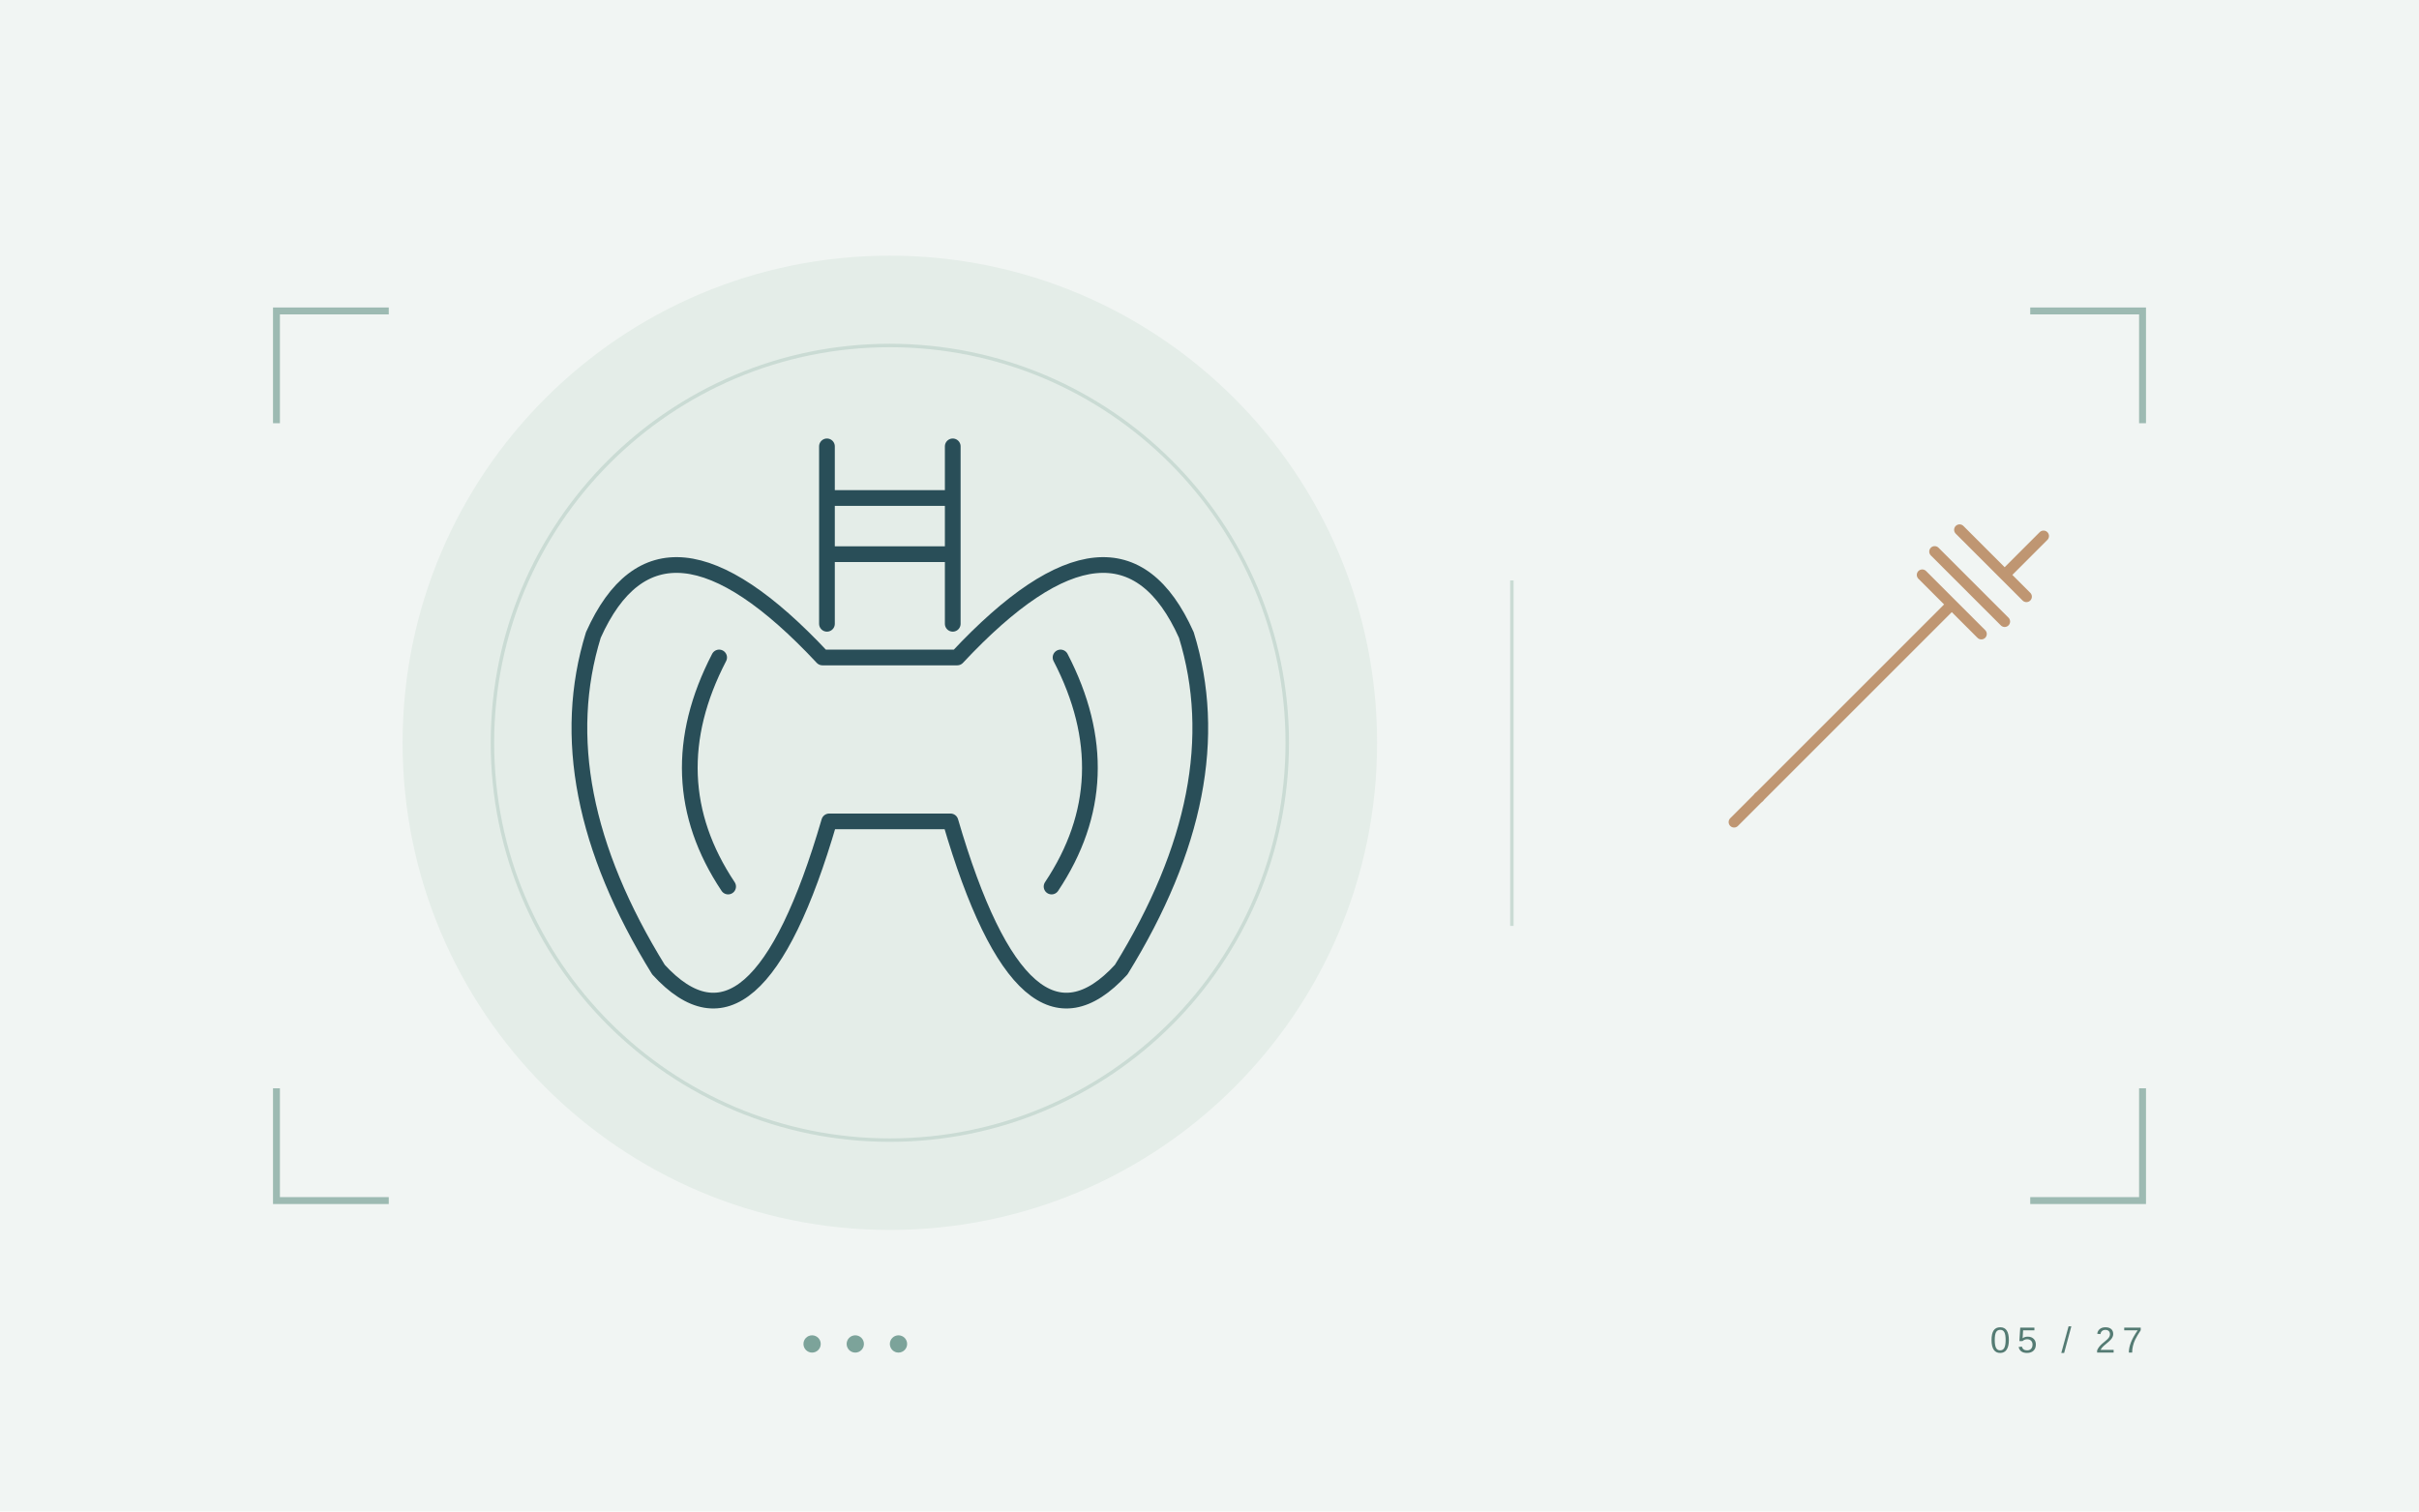
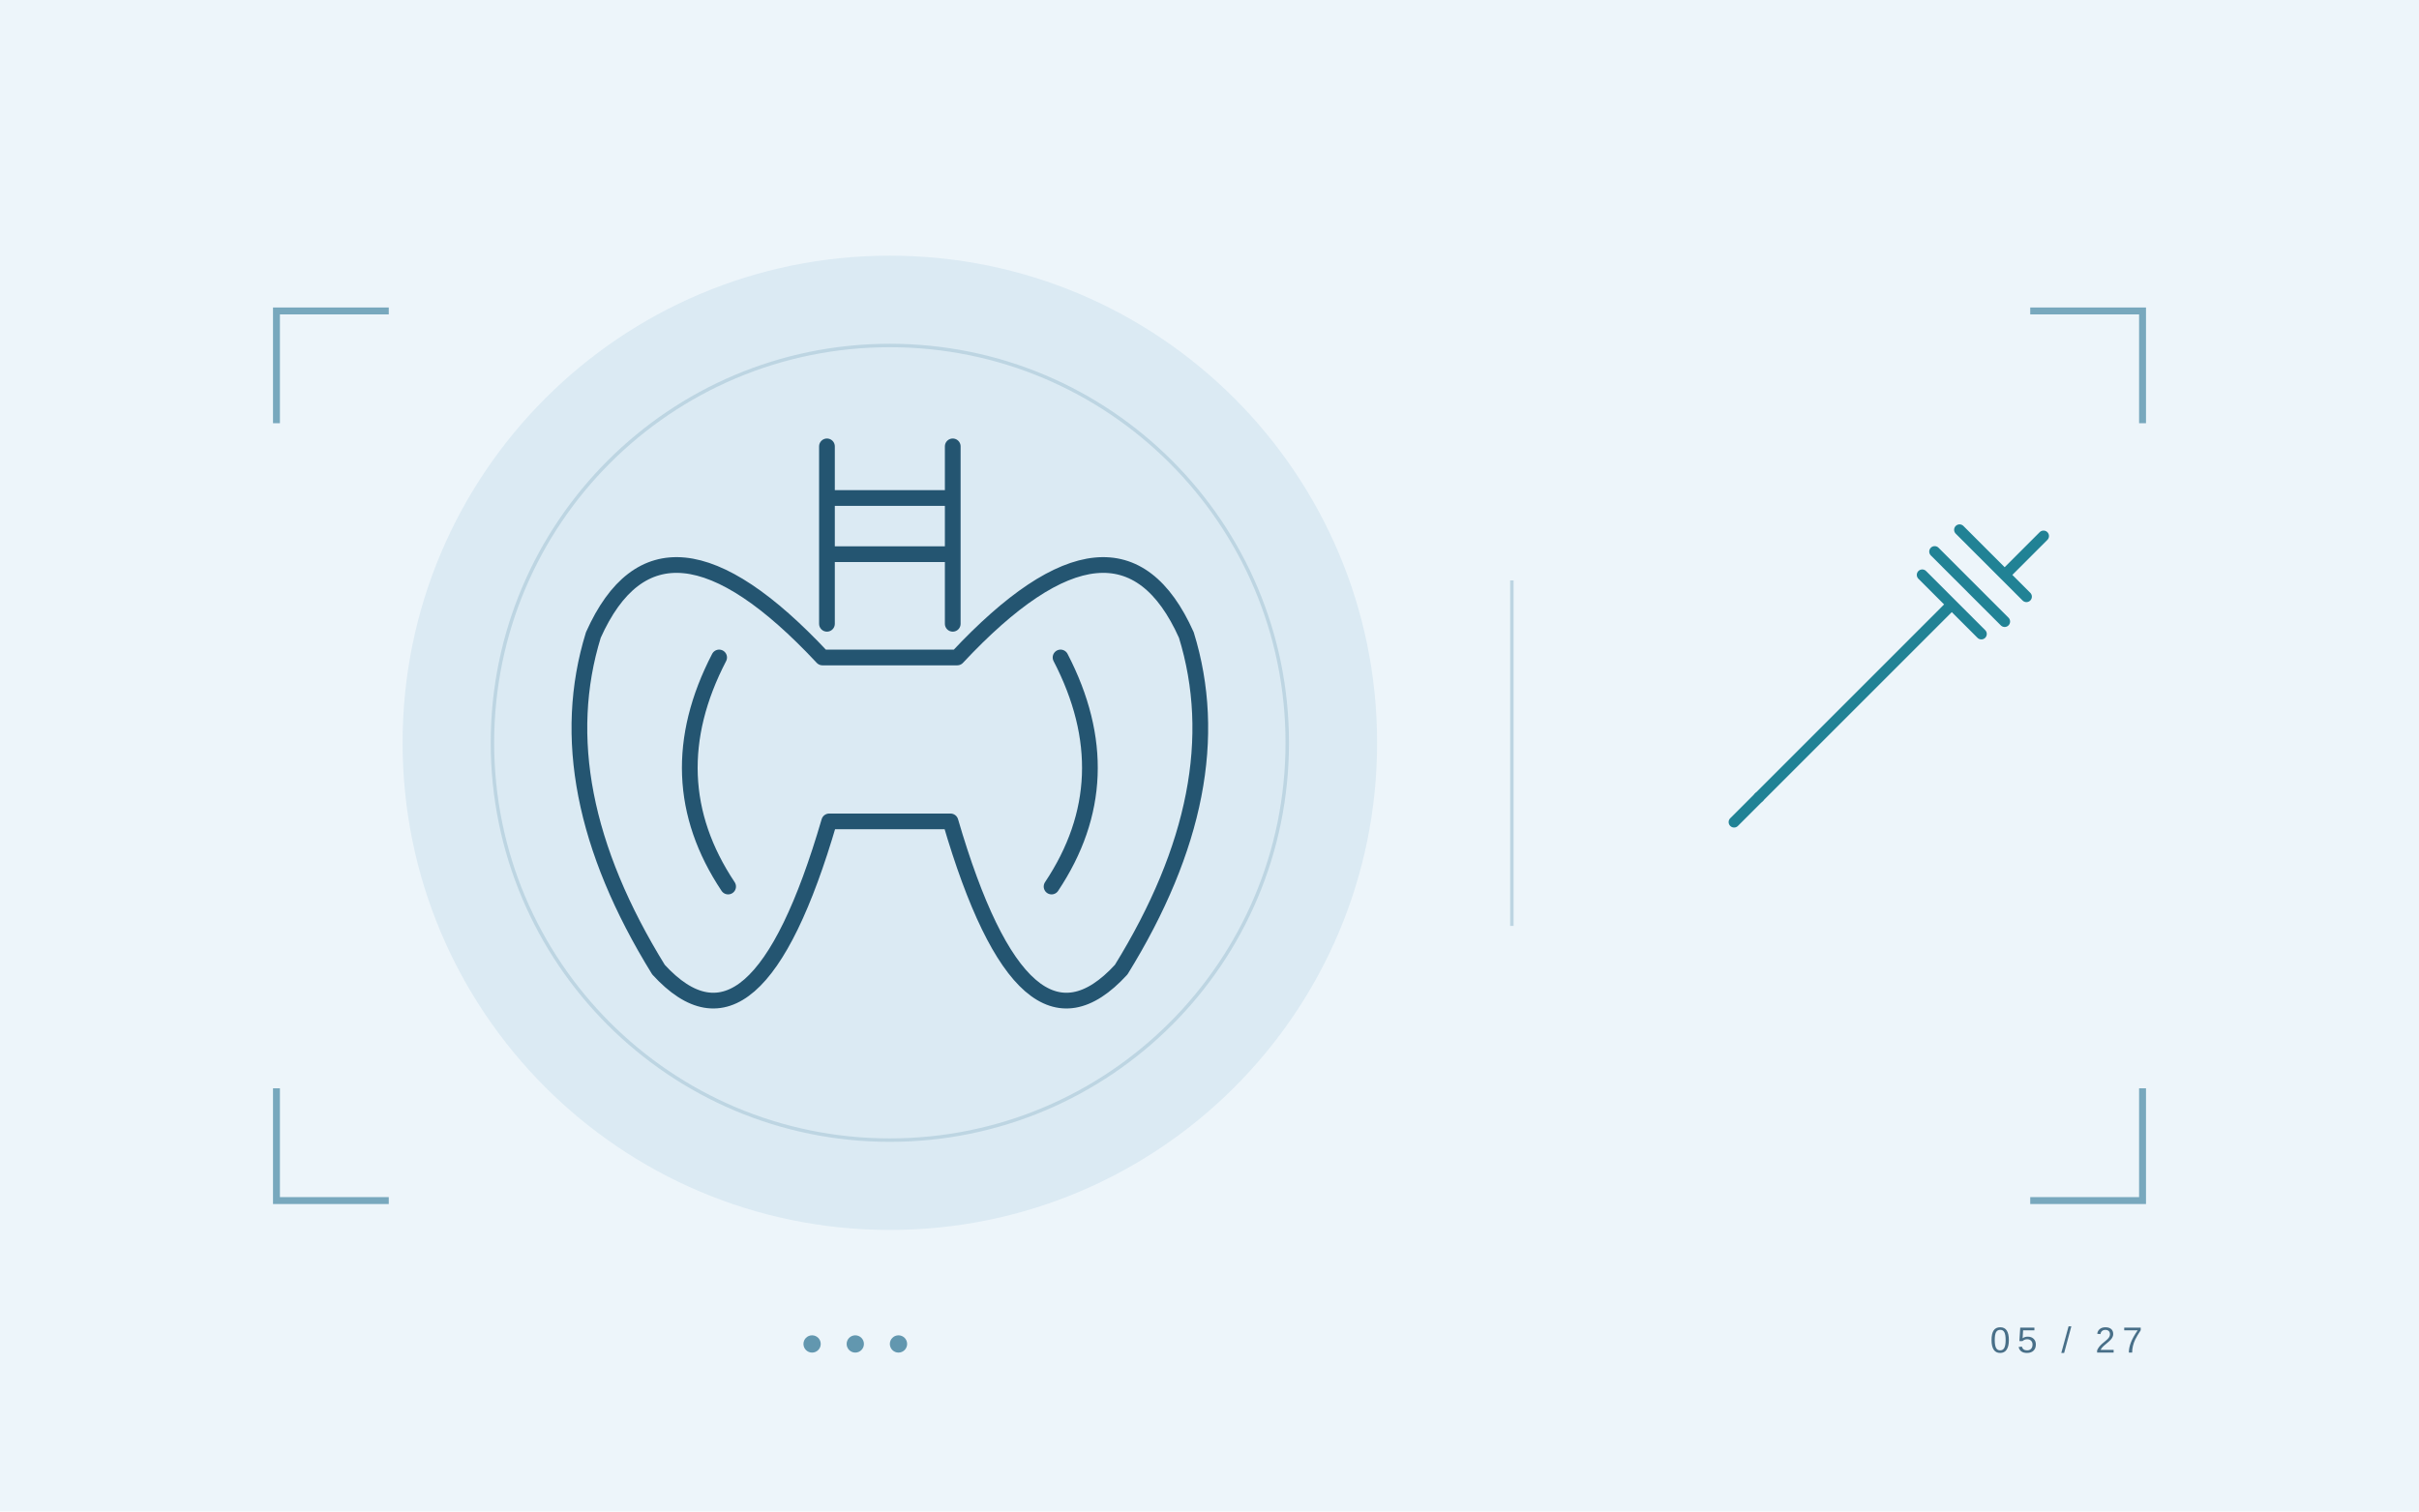
<svg xmlns="http://www.w3.org/2000/svg" width="1400" height="875" viewBox="0 0 1400 875">
-   <rect width="1400" height="875" fill="#f1f5f3" />
-   <circle cx="515" cy="430" r="282" fill="#e4edE8" />
-   <circle cx="515" cy="430" r="230" fill="none" stroke="#cadbd4" stroke-width="2" />
-   <path d="M160 245V180H225M1175 180H1240V245M160 630V695H225M1175 695H1240V630" fill="none" stroke="#9dbab2" stroke-width="4" />
-   <g transform="translate(515 430) scale(1.3)" fill="none" stroke="#294e58" stroke-width="7" stroke-linecap="round" stroke-linejoin="round">
+   <rect width="1400" height="875" fill="#edf5fa" />
+   <circle cx="515" cy="430" r="282" fill="#dbeaf3" />
+   <circle cx="515" cy="430" r="230" fill="none" stroke="#bdd5e2" stroke-width="2" />
+   <path d="M160 245V180H225M1175 180H1240V245M160 630V695H225M1175 695H1240V630" fill="none" stroke="#78a8bd" stroke-width="4" />
+   <g transform="translate(515 430) scale(1.3)" fill="none" stroke="#245571" stroke-width="7" stroke-linecap="round" stroke-linejoin="round">
    <path d="M-28-132V-53M28-132V-53M-28-109H28M-28-84H28" />
    <path d="M-30-38Q-102-115-132-48Q-153 20-103 101Q-60 148-27 35H27Q60 148 103 101Q153 20 132-48Q102-115 30-38Z" />
    <path d="M-76-38Q-104 16-72 64M76-38Q104 16 72 64" />
  </g>
-   <path d="M875 336V536" stroke="#cadbd4" stroke-width="2" />
-   <g transform="translate(1045 430) scale(.9)" fill="none" stroke="#294e58" stroke-width="7" stroke-linecap="round" stroke-linejoin="round">
-     <g stroke="#bf9672">
+   <path d="M875 336V536" stroke="#bdd5e2" stroke-width="2" />
+   <g transform="translate(1045 430) scale(.9)" fill="none" stroke="#245571" stroke-width="7" stroke-linecap="round" stroke-linejoin="round">
+     <g stroke="#218295">
      <path d="M-30 35L94-89M75-108L113-70M83-123L128-78M99-137L142-94M130-110L153-133" />
      <path d="M-30 35L-46 51" />
    </g>
  </g>
-   <g fill="#7ca39a">
+   <g fill="#6297af">
    <circle cx="470" cy="778" r="5" />
    <circle cx="495" cy="778" r="5" />
    <circle cx="520" cy="778" r="5" />
  </g>
-   <text x="1240" y="783" text-anchor="end" fill="#547b73" font-family="Arial,sans-serif" font-size="21" letter-spacing="4">05 / 27</text>
+   <text x="1240" y="783" text-anchor="end" fill="#486f88" font-family="Arial,sans-serif" font-size="21" letter-spacing="4">05 / 27</text>
</svg>
